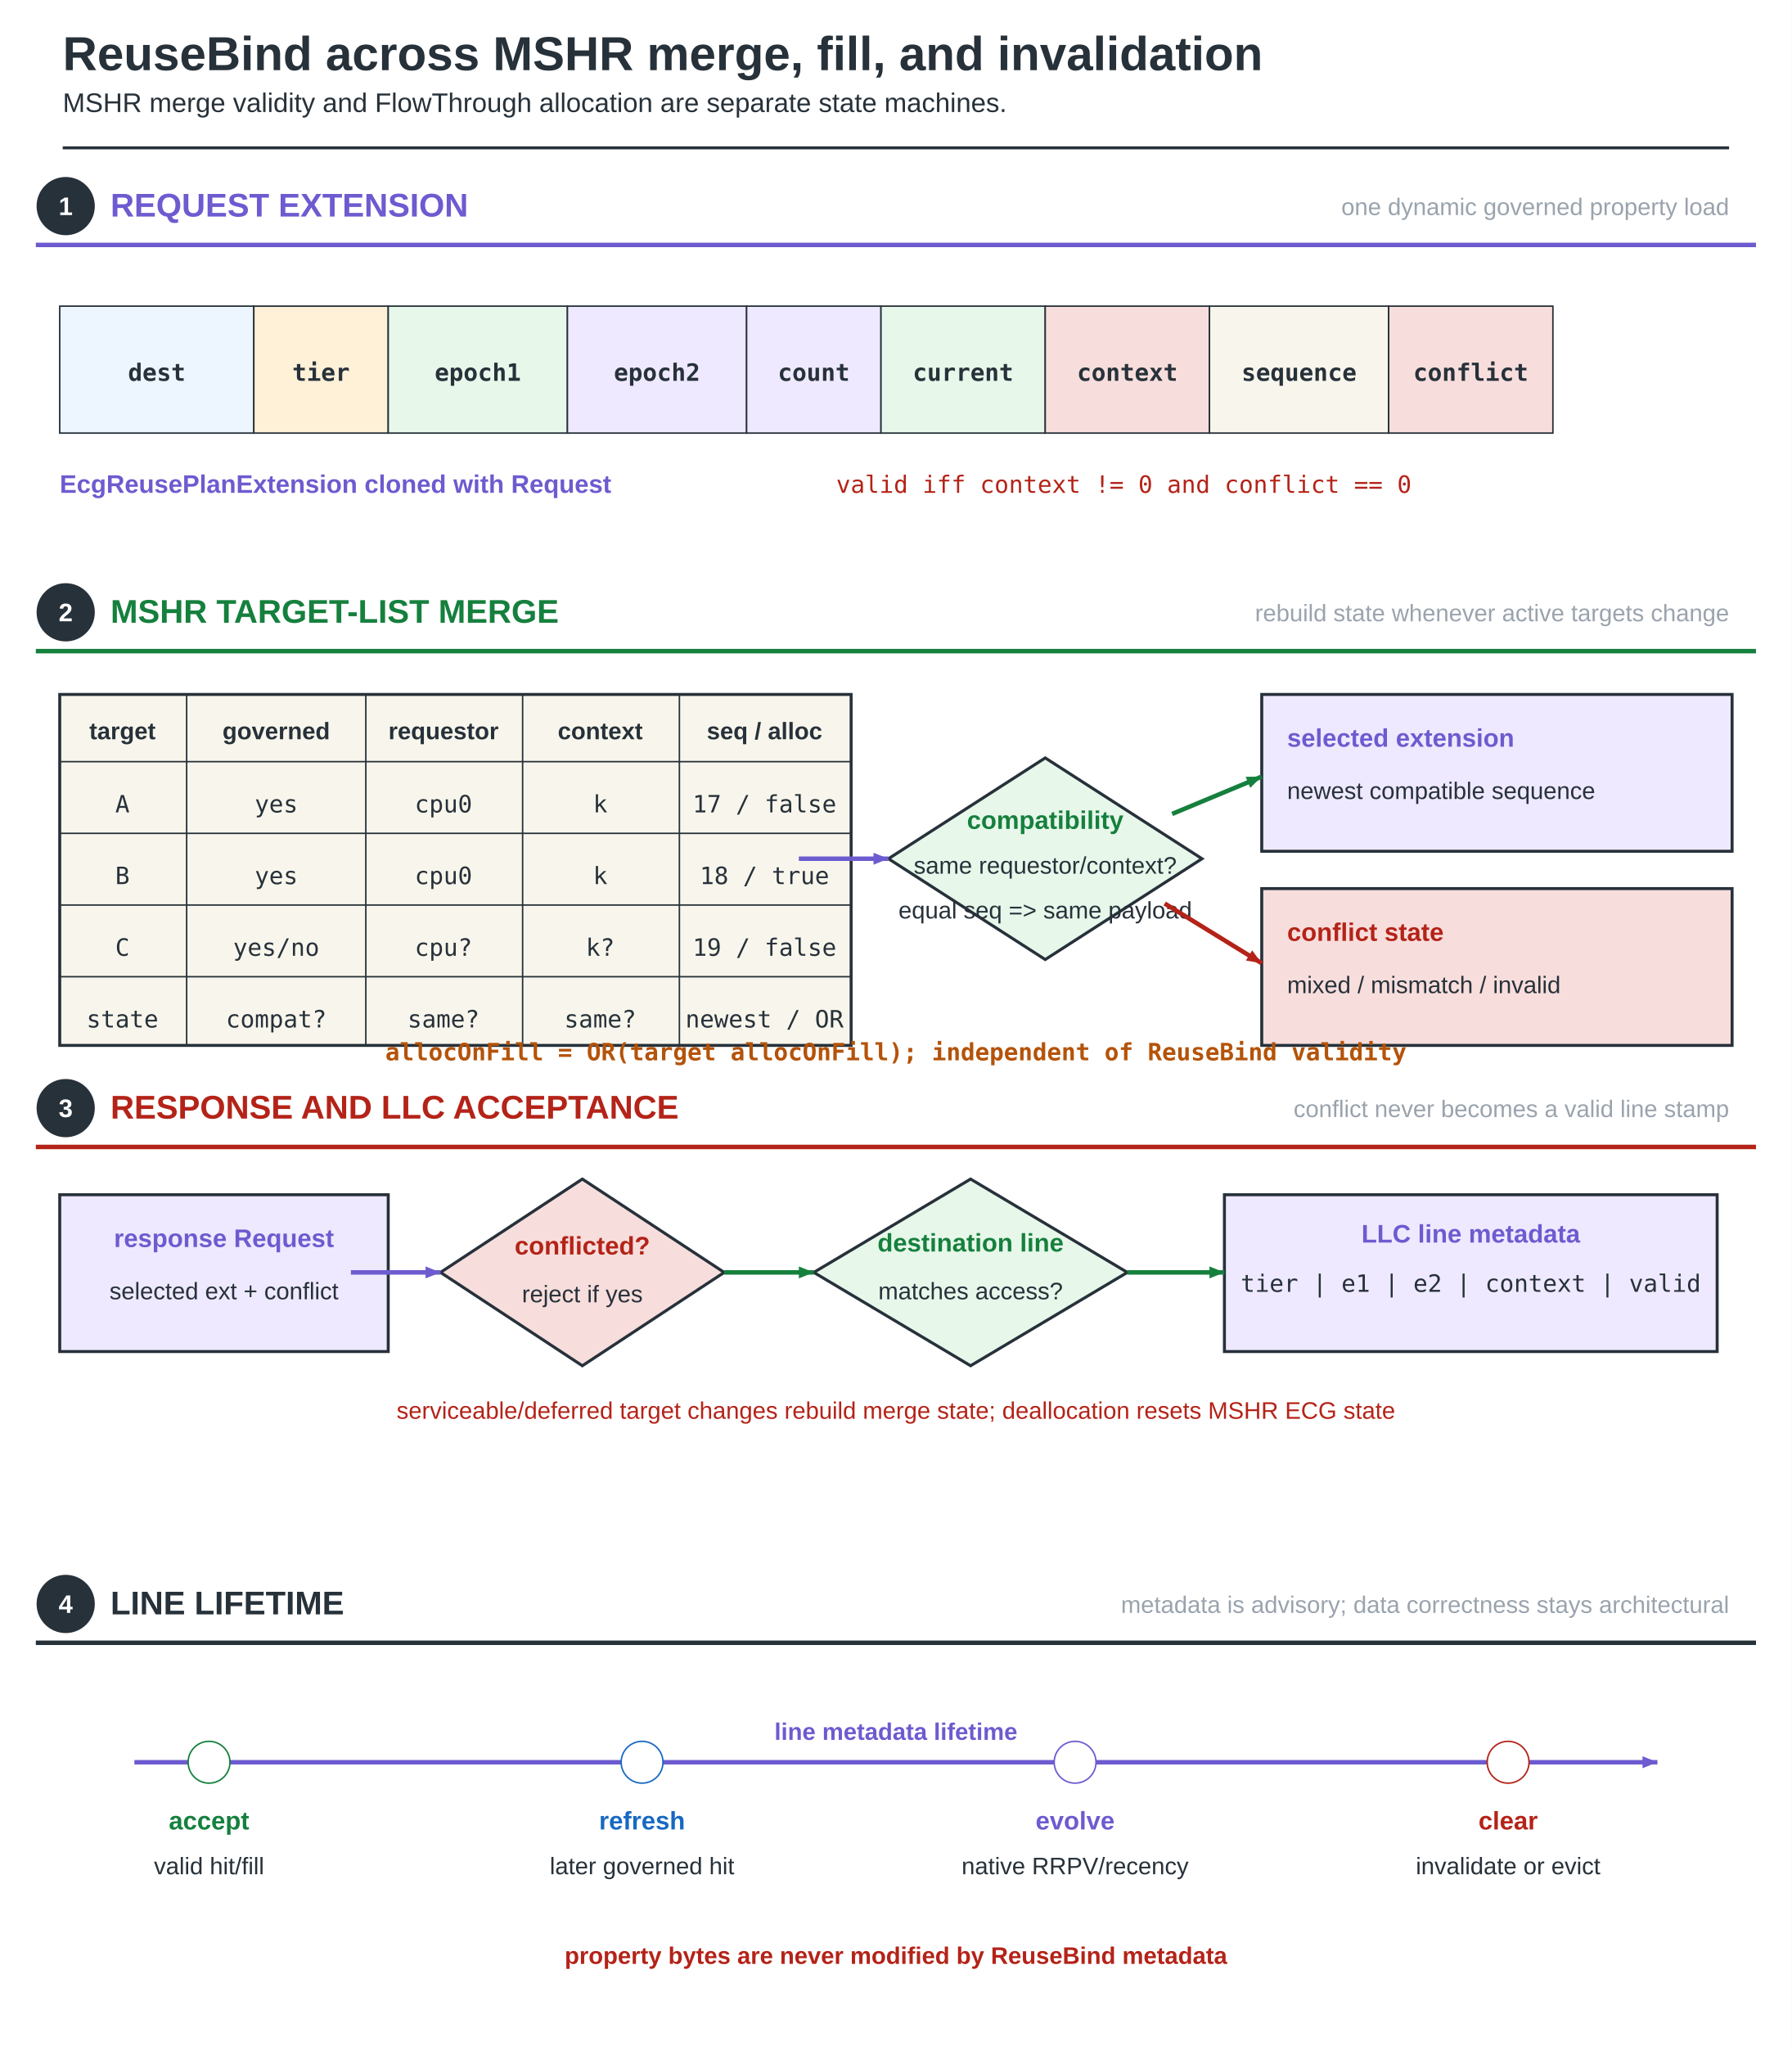
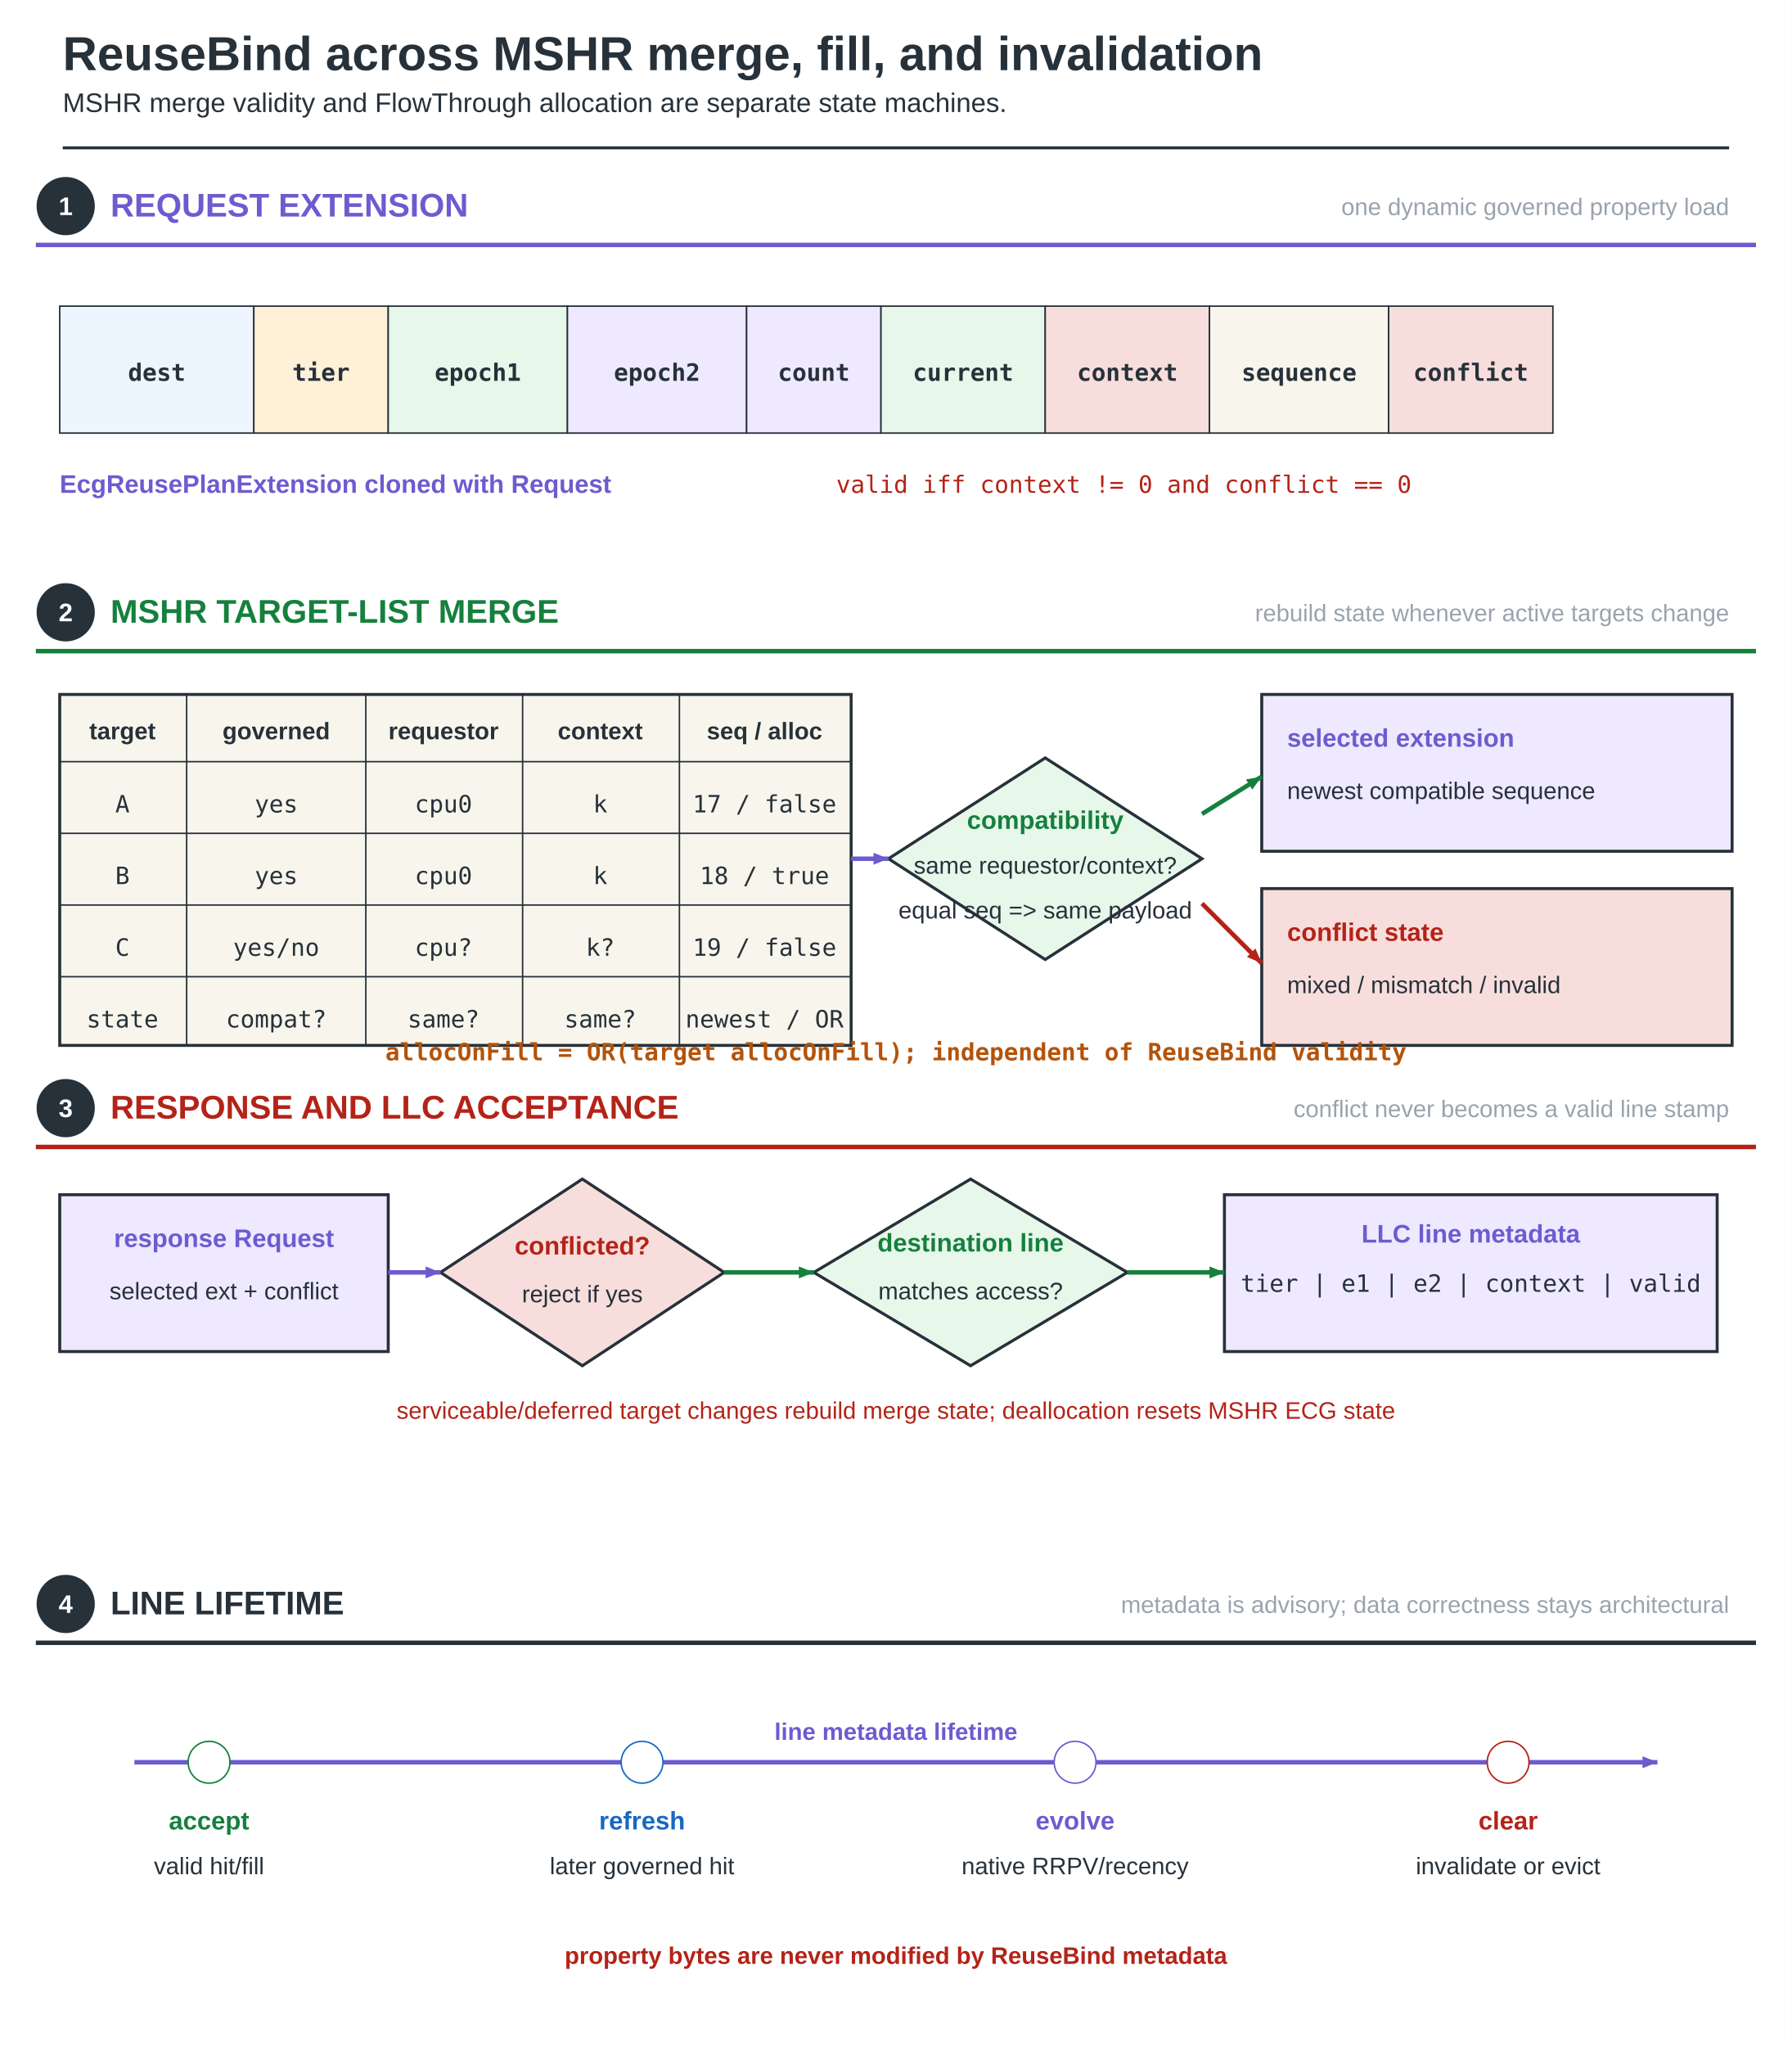
<svg xmlns="http://www.w3.org/2000/svg" width="1200" height="1370" viewBox="0 0 1200 1370" role="img" aria-labelledby="title desc" fill="#27313A" data-figure-schema="ecg-public/v1">
  <defs>
    <marker id="arrow-blue" viewBox="0 0 10 8" markerWidth="10" markerHeight="8" refX="10" refY="4" orient="auto" markerUnits="userSpaceOnUse">
      <path d="M0 0 L10 4 L0 8 Z" fill="#1769C2" />
    </marker>
    <marker id="arrow-green" viewBox="0 0 10 8" markerWidth="10" markerHeight="8" refX="10" refY="4" orient="auto" markerUnits="userSpaceOnUse">
      <path d="M0 0 L10 4 L0 8 Z" fill="#15803D" />
    </marker>
    <marker id="arrow-amber" viewBox="0 0 10 8" markerWidth="10" markerHeight="8" refX="10" refY="4" orient="auto" markerUnits="userSpaceOnUse">
      <path d="M0 0 L10 4 L0 8 Z" fill="#B45309" />
    </marker>
    <marker id="arrow-red" viewBox="0 0 10 8" markerWidth="10" markerHeight="8" refX="10" refY="4" orient="auto" markerUnits="userSpaceOnUse">
      <path d="M0 0 L10 4 L0 8 Z" fill="#B42318" />
    </marker>
    <marker id="arrow-purple" viewBox="0 0 10 8" markerWidth="10" markerHeight="8" refX="10" refY="4" orient="auto" markerUnits="userSpaceOnUse">
      <path d="M0 0 L10 4 L0 8 Z" fill="#6D5BD0" />
    </marker>
    <marker id="arrow-gray" viewBox="0 0 10 8" markerWidth="10" markerHeight="8" refX="10" refY="4" orient="auto" markerUnits="userSpaceOnUse">
      <path d="M0 0 L10 4 L0 8 Z" fill="#9AA3AD" />
    </marker>
    <marker id="arrow-ink" viewBox="0 0 10 8" markerWidth="10" markerHeight="8" refX="10" refY="4" orient="auto" markerUnits="userSpaceOnUse">
      <path d="M0 0 L10 4 L0 8 Z" fill="#27313A" />
    </marker>
    <style>
      :root { color-scheme: light dark; }
      @media (prefers-color-scheme: dark) {
        [fill="#FFFFFF"]{fill:#1E2327}[stroke="#FFFFFF"]{stroke:#1E2327}
        [fill="#F8F6EC"]{fill:#252A2E}[stroke="#F8F6EC"]{stroke:#252A2E}
        [fill="#EDF5FF"]{fill:#273846}[stroke="#EDF5FF"]{stroke:#273846}
        [fill="#E7F7EA"]{fill:#24382A}[stroke="#E7F7EA"]{stroke:#24382A}
        [fill="#FFF0D8"]{fill:#3B3122}[stroke="#FFF0D8"]{stroke:#3B3122}
        [fill="#F7DEDC"]{fill:#3D292A}[stroke="#F7DEDC"]{stroke:#3D292A}
        [fill="#EEE9FF"]{fill:#302C3C}[stroke="#EEE9FF"]{stroke:#302C3C}
        [fill="#27313A"]{fill:#ECE7DD}[stroke="#27313A"]{stroke:#ECE7DD}
        [fill="#9AA3AD"]{fill:#747D86}[stroke="#9AA3AD"]{stroke:#747D86}
        [fill="#1769C2"]{fill:#63A8FF}[stroke="#1769C2"]{stroke:#63A8FF}
        [fill="#15803D"]{fill:#63D68B}[stroke="#15803D"]{stroke:#63D68B}
        [fill="#B45309"]{fill:#F0B35A}[stroke="#B45309"]{stroke:#F0B35A}
        [fill="#6D5BD0"]{fill:#A79BF0}[stroke="#6D5BD0"]{stroke:#A79BF0}
        [fill="#B42318"]{fill:#F09B95}[stroke="#B42318"]{stroke:#F09B95}
      }
      .sans{font-family:Arial,Helvetica,sans-serif}
      .mono{font-family:"SFMono-Regular",Consolas,monospace}
      .title{font-size:32px;font-weight:700}
      .subtitle{font-size:18px}
      .heading{font-size:22px;font-weight:700}
      .label{font-size:17px;font-weight:700}
      .body{font-size:16px}
</style>
  </defs>
  <rect x="0" y="0" width="1200" height="1370" fill="#FFFFFF" />
  <text x="42" y="47" text-anchor="start" class="sans title" fill="#27313A" font-weight="700">ReuseBind across MSHR merge, fill, and invalidation</text>
  <text x="42" y="75" text-anchor="start" class="sans subtitle" fill="#27313A">MSHR merge validity and FlowThrough allocation are separate state machines.</text>
  <line x1="42" y1="99" x2="1158" y2="99" stroke="#27313A" stroke-width="2" />
  <circle cx="44" cy="138" r="19" fill="#27313A" stroke="#27313A" stroke-width="1" />
  <text x="44" y="144" text-anchor="middle" class="sans label" fill="#FFFFFF" font-weight="700">1</text>
  <text x="74" y="145" text-anchor="start" class="sans heading" fill="#6D5BD0" font-weight="700">REQUEST EXTENSION</text>
  <text x="1158" y="144" text-anchor="end" class="sans body" fill="#9AA3AD">one dynamic governed property load</text>
  <line x1="24" y1="164" x2="1176" y2="164" stroke="#6D5BD0" stroke-width="3" />
  <rect x="40" y="205" width="130" height="85" rx="0" fill="#EDF5FF" stroke="#27313A" stroke-width="1" />
  <text x="105.0" y="255" text-anchor="middle" class="mono body" fill="#27313A" font-weight="700">dest</text>
  <rect x="170" y="205" width="90" height="85" rx="0" fill="#FFF0D8" stroke="#27313A" stroke-width="1" />
  <text x="215.0" y="255" text-anchor="middle" class="mono body" fill="#27313A" font-weight="700">tier</text>
  <rect x="260" y="205" width="120" height="85" rx="0" fill="#E7F7EA" stroke="#27313A" stroke-width="1" />
  <text x="320.0" y="255" text-anchor="middle" class="mono body" fill="#27313A" font-weight="700">epoch1</text>
  <rect x="380" y="205" width="120" height="85" rx="0" fill="#EEE9FF" stroke="#27313A" stroke-width="1" />
  <text x="440.0" y="255" text-anchor="middle" class="mono body" fill="#27313A" font-weight="700">epoch2</text>
  <rect x="500" y="205" width="90" height="85" rx="0" fill="#EEE9FF" stroke="#27313A" stroke-width="1" />
  <text x="545.0" y="255" text-anchor="middle" class="mono body" fill="#27313A" font-weight="700">count</text>
  <rect x="590" y="205" width="110" height="85" rx="0" fill="#E7F7EA" stroke="#27313A" stroke-width="1" />
  <text x="645.0" y="255" text-anchor="middle" class="mono body" fill="#27313A" font-weight="700">current</text>
  <rect x="700" y="205" width="110" height="85" rx="0" fill="#F7DEDC" stroke="#27313A" stroke-width="1" />
  <text x="755.0" y="255" text-anchor="middle" class="mono body" fill="#27313A" font-weight="700">context</text>
  <rect x="810" y="205" width="120" height="85" rx="0" fill="#F8F6EC" stroke="#27313A" stroke-width="1" />
  <text x="870.0" y="255" text-anchor="middle" class="mono body" fill="#27313A" font-weight="700">sequence</text>
  <rect x="930" y="205" width="110" height="85" rx="0" fill="#F7DEDC" stroke="#27313A" stroke-width="1" />
  <text x="985.0" y="255" text-anchor="middle" class="mono body" fill="#27313A" font-weight="700">conflict</text>
  <text x="40" y="330" text-anchor="start" class="sans label" fill="#6D5BD0" font-weight="700">EcgReusePlanExtension cloned with Request</text>
  <text x="560" y="330" text-anchor="start" class="mono body" fill="#B42318">valid iff context != 0 and conflict == 0</text>
  <circle cx="44" cy="410" r="19" fill="#27313A" stroke="#27313A" stroke-width="1" />
  <text x="44" y="416" text-anchor="middle" class="sans label" fill="#FFFFFF" font-weight="700">2</text>
  <text x="74" y="417" text-anchor="start" class="sans heading" fill="#15803D" font-weight="700">MSHR TARGET-LIST MERGE</text>
  <text x="1158" y="416" text-anchor="end" class="sans body" fill="#9AA3AD">rebuild state whenever active targets change</text>
  <line x1="24" y1="436" x2="1176" y2="436" stroke="#15803D" stroke-width="3" />
  <rect x="40" y="465" width="530" height="235" rx="0" fill="#F8F6EC" stroke="#27313A" stroke-width="2" />
  <line x1="40" y1="510" x2="570" y2="510" stroke="#27313A" stroke-width="1" />
  <line x1="40" y1="558" x2="570" y2="558" stroke="#27313A" stroke-width="1" />
  <line x1="40" y1="606" x2="570" y2="606" stroke="#27313A" stroke-width="1" />
  <line x1="40" y1="654" x2="570" y2="654" stroke="#27313A" stroke-width="1" />
  <line x1="125" y1="465" x2="125" y2="700" stroke="#27313A" stroke-width="1" />
  <line x1="245" y1="465" x2="245" y2="700" stroke="#27313A" stroke-width="1" />
  <line x1="350" y1="465" x2="350" y2="700" stroke="#27313A" stroke-width="1" />
  <line x1="455" y1="465" x2="455" y2="700" stroke="#27313A" stroke-width="1" />
  <text x="82" y="495" text-anchor="middle" class="sans body" fill="#27313A" font-weight="700">target</text>
  <text x="185" y="495" text-anchor="middle" class="sans body" fill="#27313A" font-weight="700">governed</text>
  <text x="297" y="495" text-anchor="middle" class="sans body" fill="#27313A" font-weight="700">requestor</text>
  <text x="402" y="495" text-anchor="middle" class="sans body" fill="#27313A" font-weight="700">context</text>
  <text x="512" y="495" text-anchor="middle" class="sans body" fill="#27313A" font-weight="700">seq / alloc</text>
  <text x="82" y="544" text-anchor="middle" class="mono body" fill="#27313A">A</text>
  <text x="185" y="544" text-anchor="middle" class="mono body" fill="#27313A">yes</text>
  <text x="297" y="544" text-anchor="middle" class="mono body" fill="#27313A">cpu0</text>
  <text x="402" y="544" text-anchor="middle" class="mono body" fill="#27313A">k</text>
  <text x="512" y="544" text-anchor="middle" class="mono body" fill="#27313A">17 / false</text>
  <text x="82" y="592" text-anchor="middle" class="mono body" fill="#27313A">B</text>
  <text x="185" y="592" text-anchor="middle" class="mono body" fill="#27313A">yes</text>
  <text x="297" y="592" text-anchor="middle" class="mono body" fill="#27313A">cpu0</text>
  <text x="402" y="592" text-anchor="middle" class="mono body" fill="#27313A">k</text>
  <text x="512" y="592" text-anchor="middle" class="mono body" fill="#27313A">18 / true</text>
  <text x="82" y="640" text-anchor="middle" class="mono body" fill="#27313A">C</text>
  <text x="185" y="640" text-anchor="middle" class="mono body" fill="#27313A">yes/no</text>
  <text x="297" y="640" text-anchor="middle" class="mono body" fill="#27313A">cpu?</text>
  <text x="402" y="640" text-anchor="middle" class="mono body" fill="#27313A">k?</text>
  <text x="512" y="640" text-anchor="middle" class="mono body" fill="#27313A">19 / false</text>
  <text x="82" y="688" text-anchor="middle" class="mono body" fill="#27313A">state</text>
  <text x="185" y="688" text-anchor="middle" class="mono body" fill="#27313A">compat?</text>
  <text x="297" y="688" text-anchor="middle" class="mono body" fill="#27313A">same?</text>
  <text x="402" y="688" text-anchor="middle" class="mono body" fill="#27313A">same?</text>
  <text x="512" y="688" text-anchor="middle" class="mono body" fill="#27313A">newest / OR</text>
  <polygon points="700,507.5 805.0,575 700,642.5 595.0,575" fill="#E7F7EA" stroke="#27313A" stroke-width="2" />
  <text x="700" y="555" text-anchor="middle" class="sans label" fill="#15803D" font-weight="700">compatibility</text>
  <text x="700" y="585" text-anchor="middle" class="sans body" fill="#27313A">same requestor/context?</text>
  <text x="700" y="615" text-anchor="middle" class="sans body" fill="#27313A">equal seq =&gt; same payload</text>
-   <path d="M535 575 L595 575" fill="none" stroke="#6D5BD0" stroke-width="3" marker-end="url(#arrow-purple)" data-flow-kind="control" data-flow-label="target" />
+   <path d="M570 575 L595 575" fill="none" stroke="#6D5BD0" stroke-width="3" marker-end="url(#arrow-purple)" data-flow-kind="control" data-flow-label="target" />
  <rect x="845" y="465" width="315" height="105" rx="0" fill="#EEE9FF" stroke="#27313A" stroke-width="2" />
  <text x="862" y="500" text-anchor="start" class="sans label" fill="#6D5BD0" font-weight="700">selected extension</text>
  <text x="862" y="535" text-anchor="start" class="sans body" fill="#27313A">newest compatible sequence</text>
  <rect x="845" y="595" width="315" height="105" rx="0" fill="#F7DEDC" stroke="#27313A" stroke-width="2" />
  <text x="862" y="630" text-anchor="start" class="sans label" fill="#B42318" font-weight="700">conflict state</text>
  <text x="862" y="665" text-anchor="start" class="sans body" fill="#27313A">mixed / mismatch / invalid</text>
-   <path d="M785 545 L845 520" fill="none" stroke="#15803D" stroke-width="3" marker-end="url(#arrow-green)" data-flow-kind="control" data-flow-label="selected extension" />
-   <path d="M780 605 L845 645" fill="none" stroke="#B42318" stroke-width="3" marker-end="url(#arrow-red)" data-flow-kind="control" data-flow-label="conflict state" />
+   <path d="M805 545 L845 520" fill="none" stroke="#15803D" stroke-width="3" marker-end="url(#arrow-green)" data-flow-kind="control" data-flow-label="selected extension" />
+   <path d="M805 605 L845 645" fill="none" stroke="#B42318" stroke-width="3" marker-end="url(#arrow-red)" data-flow-kind="control" data-flow-label="conflict state" />
  <text x="600" y="710" text-anchor="middle" class="mono body" fill="#B45309" font-weight="700">allocOnFill = OR(target allocOnFill); independent of ReuseBind validity</text>
  <circle cx="44" cy="742" r="19" fill="#27313A" stroke="#27313A" stroke-width="1" />
  <text x="44" y="748" text-anchor="middle" class="sans label" fill="#FFFFFF" font-weight="700">3</text>
  <text x="74" y="749" text-anchor="start" class="sans heading" fill="#B42318" font-weight="700">RESPONSE AND LLC ACCEPTANCE</text>
  <text x="1158" y="748" text-anchor="end" class="sans body" fill="#9AA3AD">conflict never becomes a valid line stamp</text>
  <line x1="24" y1="768" x2="1176" y2="768" stroke="#B42318" stroke-width="3" />
  <rect x="40" y="800" width="220" height="105" rx="0" fill="#EEE9FF" stroke="#27313A" stroke-width="2" />
  <text x="150" y="835" text-anchor="middle" class="sans label" fill="#6D5BD0" font-weight="700">response Request</text>
  <text x="150" y="870" text-anchor="middle" class="sans body" fill="#27313A">selected ext + conflict</text>
  <polygon points="390,789.5 485.0,852 390,914.5 295.0,852" fill="#F7DEDC" stroke="#27313A" stroke-width="2" />
  <text x="390" y="840" text-anchor="middle" class="sans label" fill="#B42318" font-weight="700">conflicted?</text>
  <text x="390" y="872" text-anchor="middle" class="sans body" fill="#27313A">reject if yes</text>
  <polygon points="650,789.5 755.0,852 650,914.5 545.0,852" fill="#E7F7EA" stroke="#27313A" stroke-width="2" />
  <text x="650" y="838" text-anchor="middle" class="sans label" fill="#15803D" font-weight="700">destination line</text>
  <text x="650" y="870" text-anchor="middle" class="sans body" fill="#27313A">matches access?</text>
  <rect x="820" y="800" width="330" height="105" rx="0" fill="#EEE9FF" stroke="#27313A" stroke-width="2" />
  <text x="985" y="832" text-anchor="middle" class="sans label" fill="#6D5BD0" font-weight="700">LLC line metadata</text>
  <text x="985" y="865" text-anchor="middle" class="mono body" fill="#27313A">tier | e1 | e2 | context | valid</text>
-   <path d="M235 852 L295 852" fill="none" stroke="#6D5BD0" stroke-width="3" marker-end="url(#arrow-purple)" data-flow-kind="control" data-flow-label="response Request" />
+   <path d="M260 852 L295 852" fill="none" stroke="#6D5BD0" stroke-width="3" marker-end="url(#arrow-purple)" data-flow-kind="control" data-flow-label="response Request" />
  <path d="M485 852 L545 852" fill="none" stroke="#15803D" stroke-width="3" marker-end="url(#arrow-green)" data-flow-kind="control" data-flow-label="conflicted?" />
  <path d="M755 852 L820 852" fill="none" stroke="#15803D" stroke-width="3" marker-end="url(#arrow-green)" data-flow-kind="control" data-flow-label="destination line" />
  <text x="600" y="950" text-anchor="middle" class="sans body" fill="#B42318">serviceable/deferred target changes rebuild merge state; deallocation resets MSHR ECG state</text>
  <circle cx="44" cy="1074" r="19" fill="#27313A" stroke="#27313A" stroke-width="1" />
  <text x="44" y="1080" text-anchor="middle" class="sans label" fill="#FFFFFF" font-weight="700">4</text>
  <text x="74" y="1081" text-anchor="start" class="sans heading" fill="#27313A" font-weight="700">LINE LIFETIME</text>
  <text x="1158" y="1080" text-anchor="end" class="sans body" fill="#9AA3AD">metadata is advisory; data correctness stays architectural</text>
  <line x1="24" y1="1100" x2="1176" y2="1100" stroke="#27313A" stroke-width="3" />
  <path d="M90 1180 L1110 1180" fill="none" stroke="#6D5BD0" stroke-width="3" marker-end="url(#arrow-purple)" data-flow-kind="control" data-flow-label="line metadata lifetime" />
  <text x="600" y="1165" text-anchor="middle" class="sans body" fill="#6D5BD0" font-weight="700">line metadata lifetime</text>
  <circle cx="140" cy="1180" r="14" fill="#FFFFFF" stroke="#15803D" stroke-width="1" />
  <text x="140" y="1225" text-anchor="middle" class="sans label" fill="#15803D" font-weight="700">accept</text>
  <text x="140" y="1255" text-anchor="middle" class="sans body" fill="#27313A">valid hit/fill</text>
  <circle cx="430" cy="1180" r="14" fill="#FFFFFF" stroke="#1769C2" stroke-width="1" />
  <text x="430" y="1225" text-anchor="middle" class="sans label" fill="#1769C2" font-weight="700">refresh</text>
  <text x="430" y="1255" text-anchor="middle" class="sans body" fill="#27313A">later governed hit</text>
  <circle cx="720" cy="1180" r="14" fill="#FFFFFF" stroke="#6D5BD0" stroke-width="1" />
  <text x="720" y="1225" text-anchor="middle" class="sans label" fill="#6D5BD0" font-weight="700">evolve</text>
  <text x="720" y="1255" text-anchor="middle" class="sans body" fill="#27313A">native RRPV/recency</text>
  <circle cx="1010" cy="1180" r="14" fill="#FFFFFF" stroke="#B42318" stroke-width="1" />
  <text x="1010" y="1225" text-anchor="middle" class="sans label" fill="#B42318" font-weight="700">clear</text>
  <text x="1010" y="1255" text-anchor="middle" class="sans body" fill="#27313A">invalidate or evict</text>
  <text x="600" y="1315" text-anchor="middle" class="sans body" fill="#B42318" font-weight="700">property bytes are never modified by ReuseBind metadata</text>
</svg>
